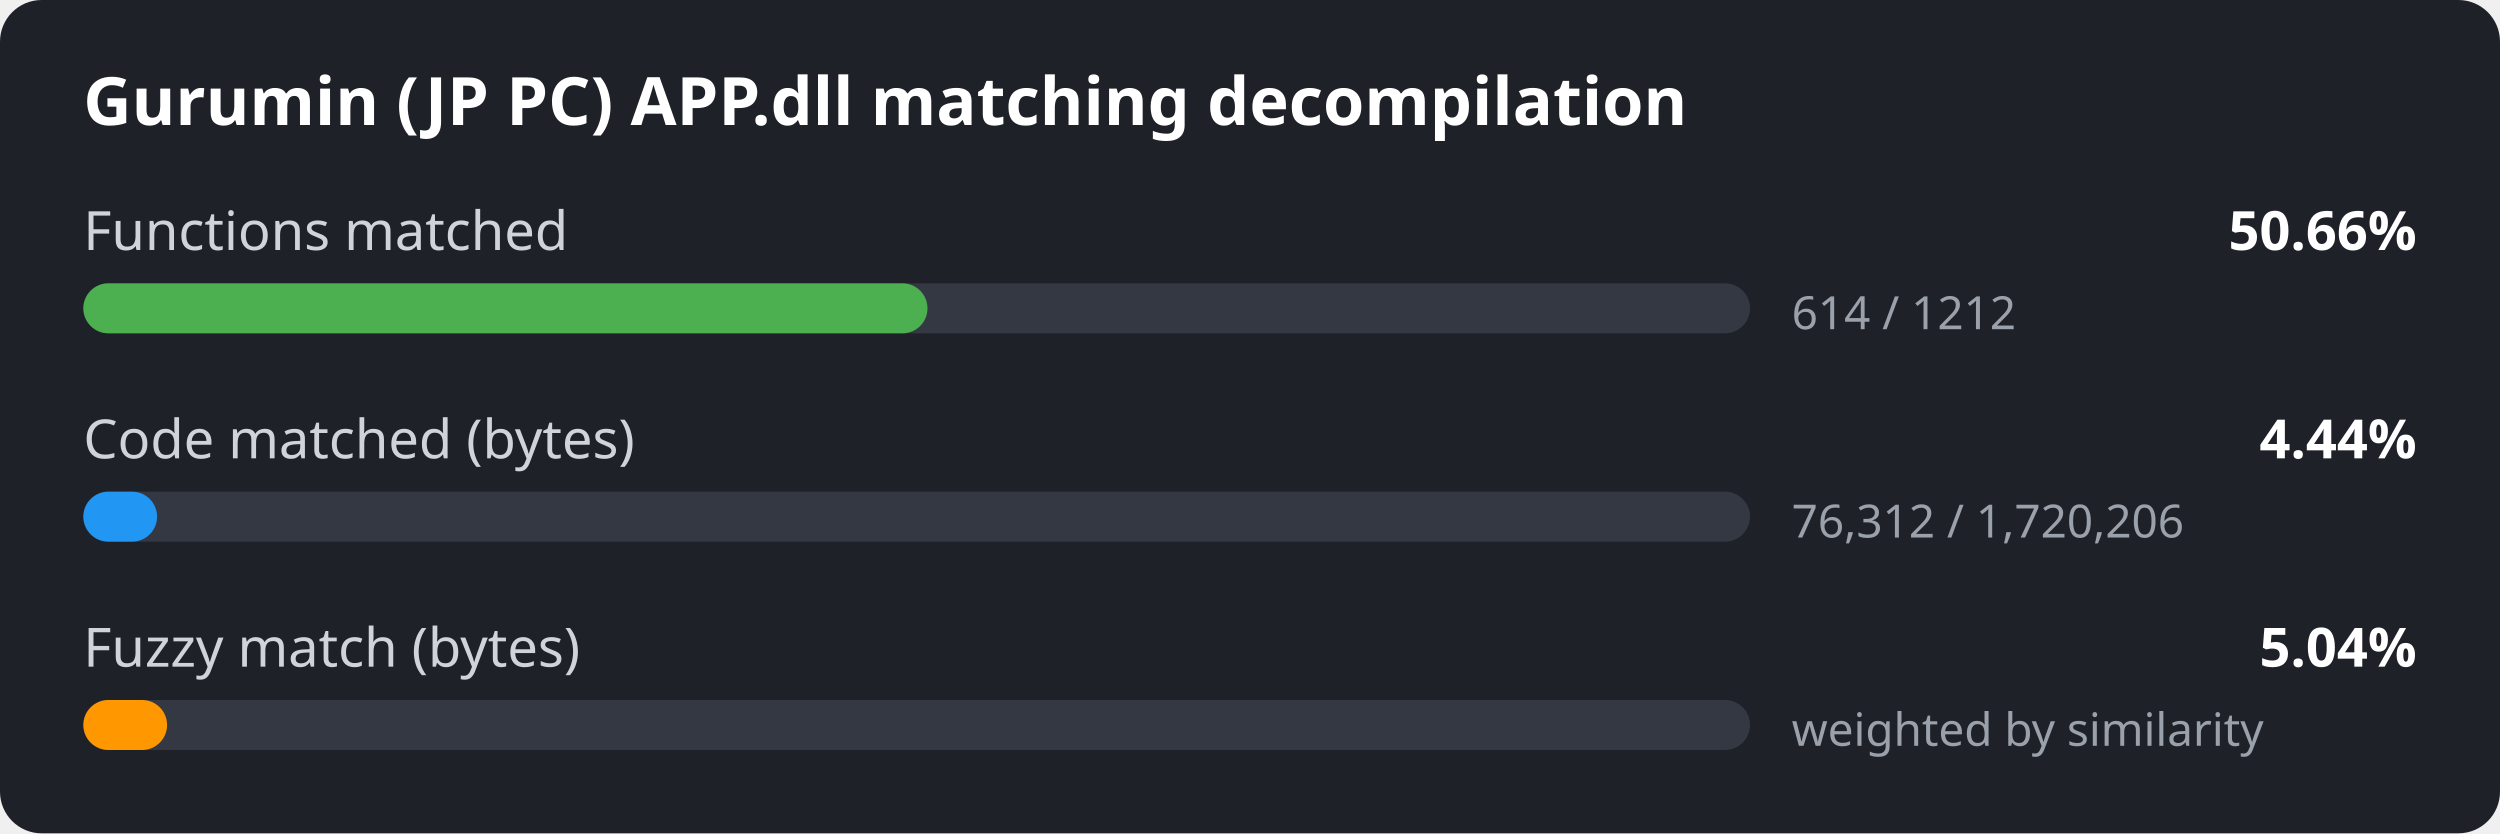
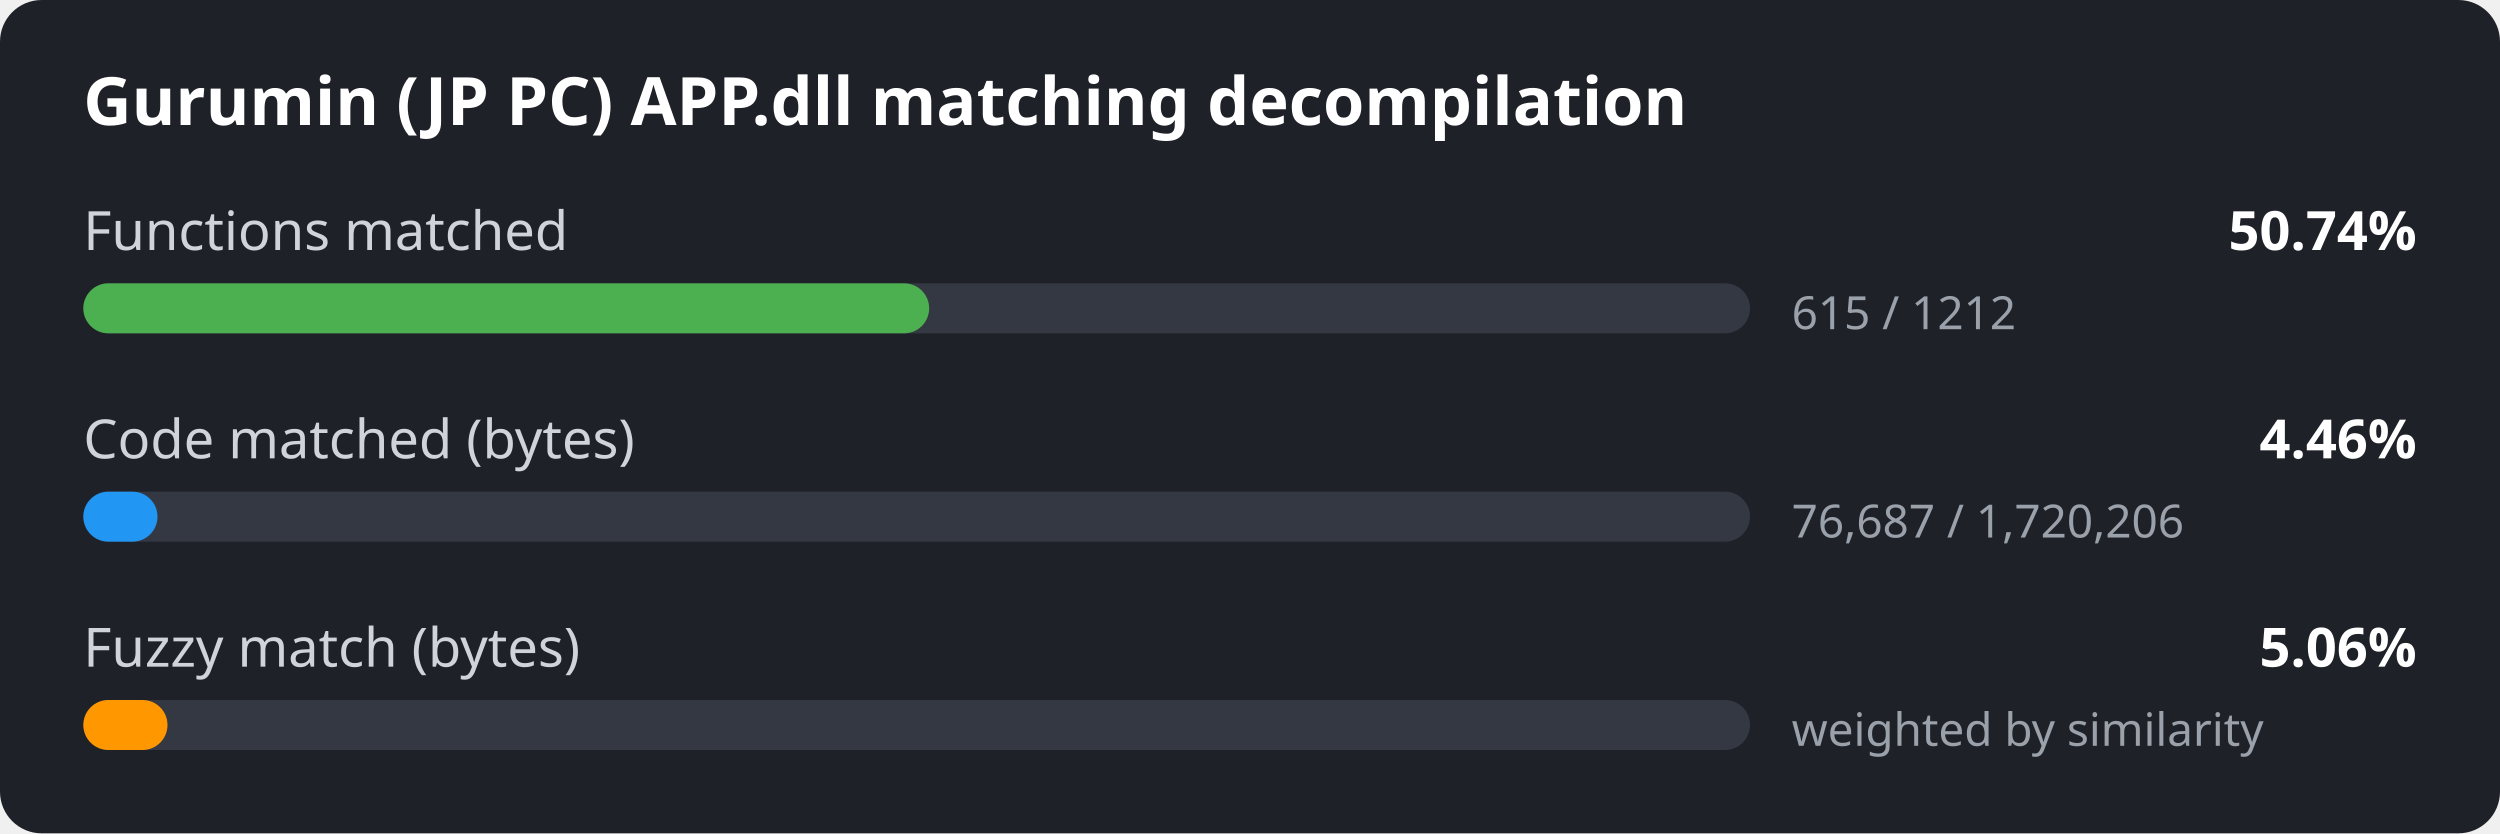
<svg xmlns="http://www.w3.org/2000/svg" width="600" height="200" viewBox="0 0 600 200">
  <style>
.bg { fill: #1e2127; }
.title { font: 600 16px sans-serif; fill: #ffffff; }
.label { font: 13px sans-serif; fill: #d0d4da; }
.value { font: 600 13px sans-serif; fill: #ffffff; }
.detail { font: 11px sans-serif; fill: #9aa1ab; }
.track { fill: #333842; }
</style>
  <rect width="600" height="200" rx="10" class="bg" />
  <text x="20" y="30" class="title">Gurumin (JP PC) APP.dll matching decompilation</text>
  <text x="20" y="60" class="label">Functions matched</text>
-   <text x="580" y="60" class="value" text-anchor="end">50.66%</text>
+   <text x="580" y="60" class="value" text-anchor="end">50.74%</text>
  <rect x="20" y="68" width="400" height="12" rx="6" class="track" />
-   <rect x="20" y="68" width="202.6" height="12" rx="6" fill="#4caf50" />
-   <text x="430" y="79" class="detail">614 / 1212</text>
+   <rect x="20" y="68" width="203.0" height="12" rx="6" fill="#4caf50" />
+   <text x="430" y="79" class="detail">615 / 1212</text>
  <text x="20" y="110" class="label">Code matched (bytes)</text>
-   <text x="580" y="110" class="value" text-anchor="end">4.44%</text>
+   <text x="580" y="110" class="value" text-anchor="end">4.46%</text>
  <rect x="20" y="118" width="400" height="12" rx="6" class="track" />
-   <rect x="20" y="118" width="17.7" height="12" rx="6" fill="#2196f3" />
-   <text x="430" y="129" class="detail">76,312 / 1,720,206</text>
+   <rect x="20" y="118" width="17.8" height="12" rx="6" fill="#2196f3" />
+   <text x="430" y="129" class="detail">76,687 / 1,720,206</text>
  <text x="20" y="160" class="label">Fuzzy match (bytes)</text>
-   <text x="580" y="160" class="value" text-anchor="end">5.04%</text>
+   <text x="580" y="160" class="value" text-anchor="end">5.06%</text>
  <rect x="20" y="168" width="400" height="12" rx="6" class="track" />
-   <rect x="20" y="168" width="20.1" height="12" rx="6" fill="#ff9800" />
+   <rect x="20" y="168" width="20.2" height="12" rx="6" fill="#ff9800" />
  <text x="430" y="179" class="detail">weighted by similarity</text>
</svg>
